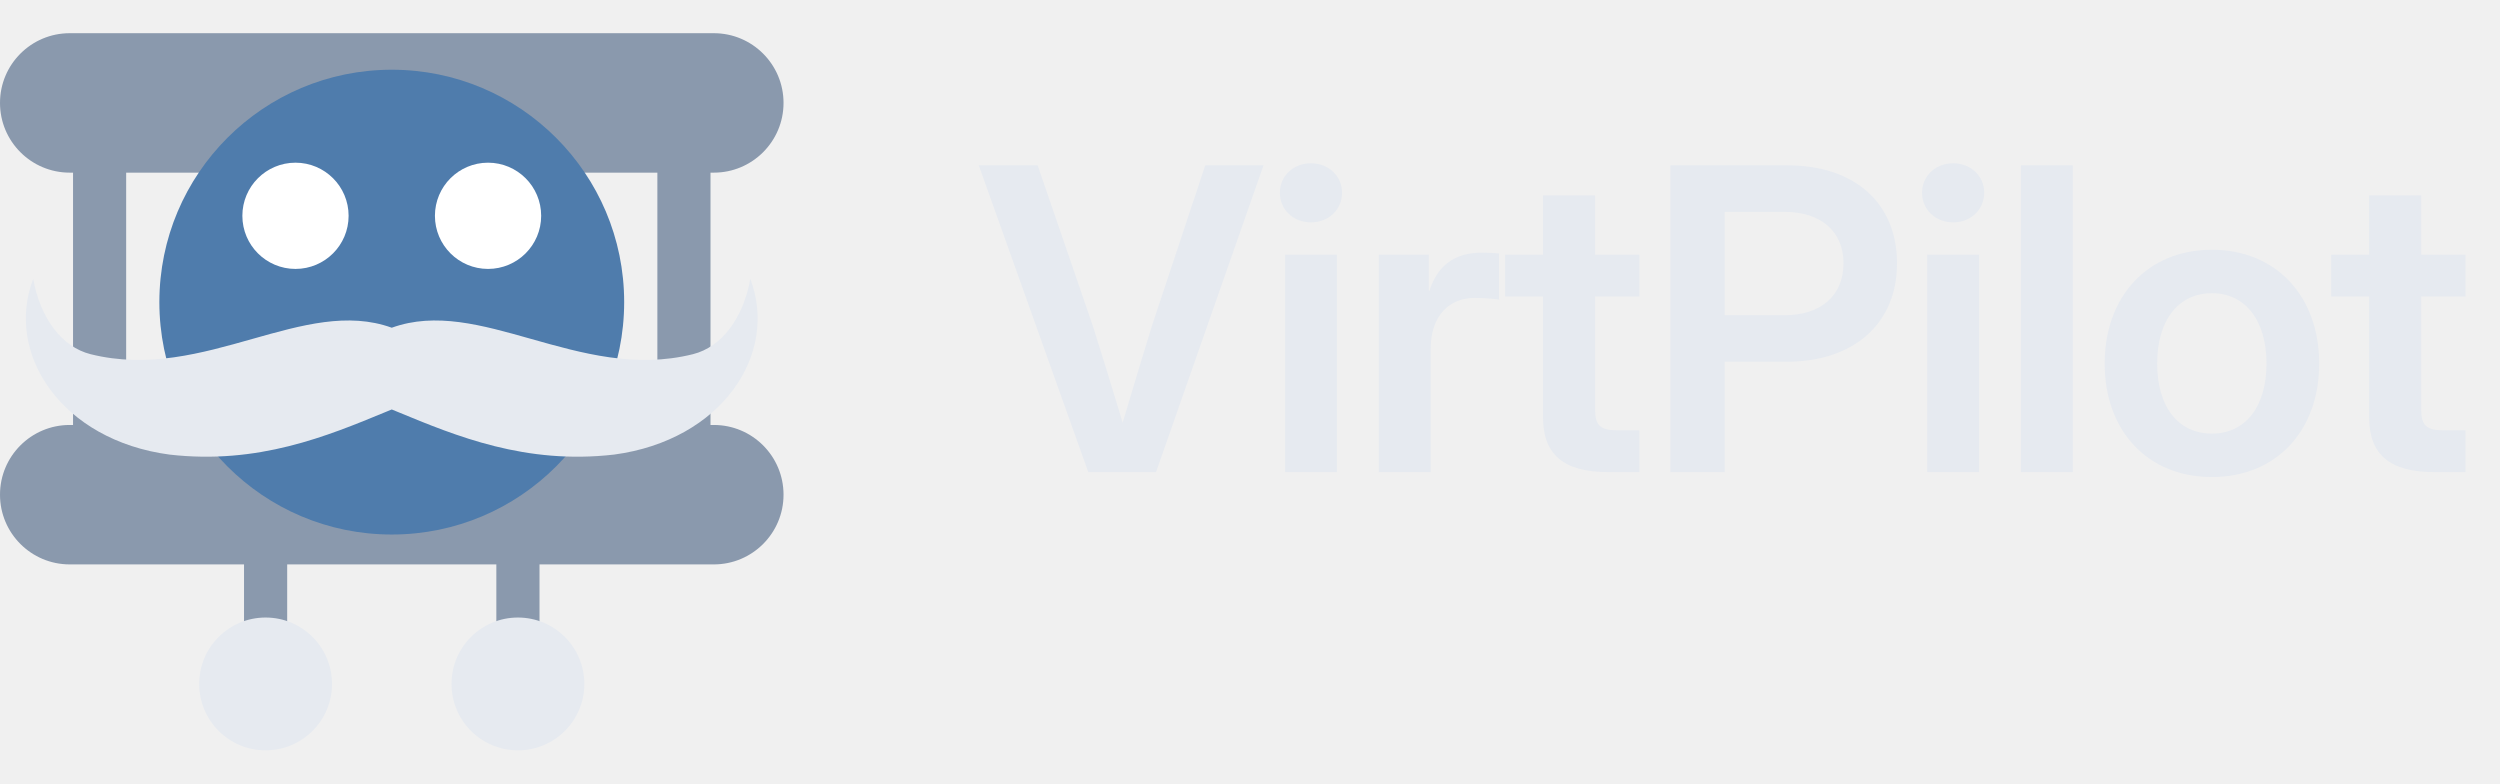
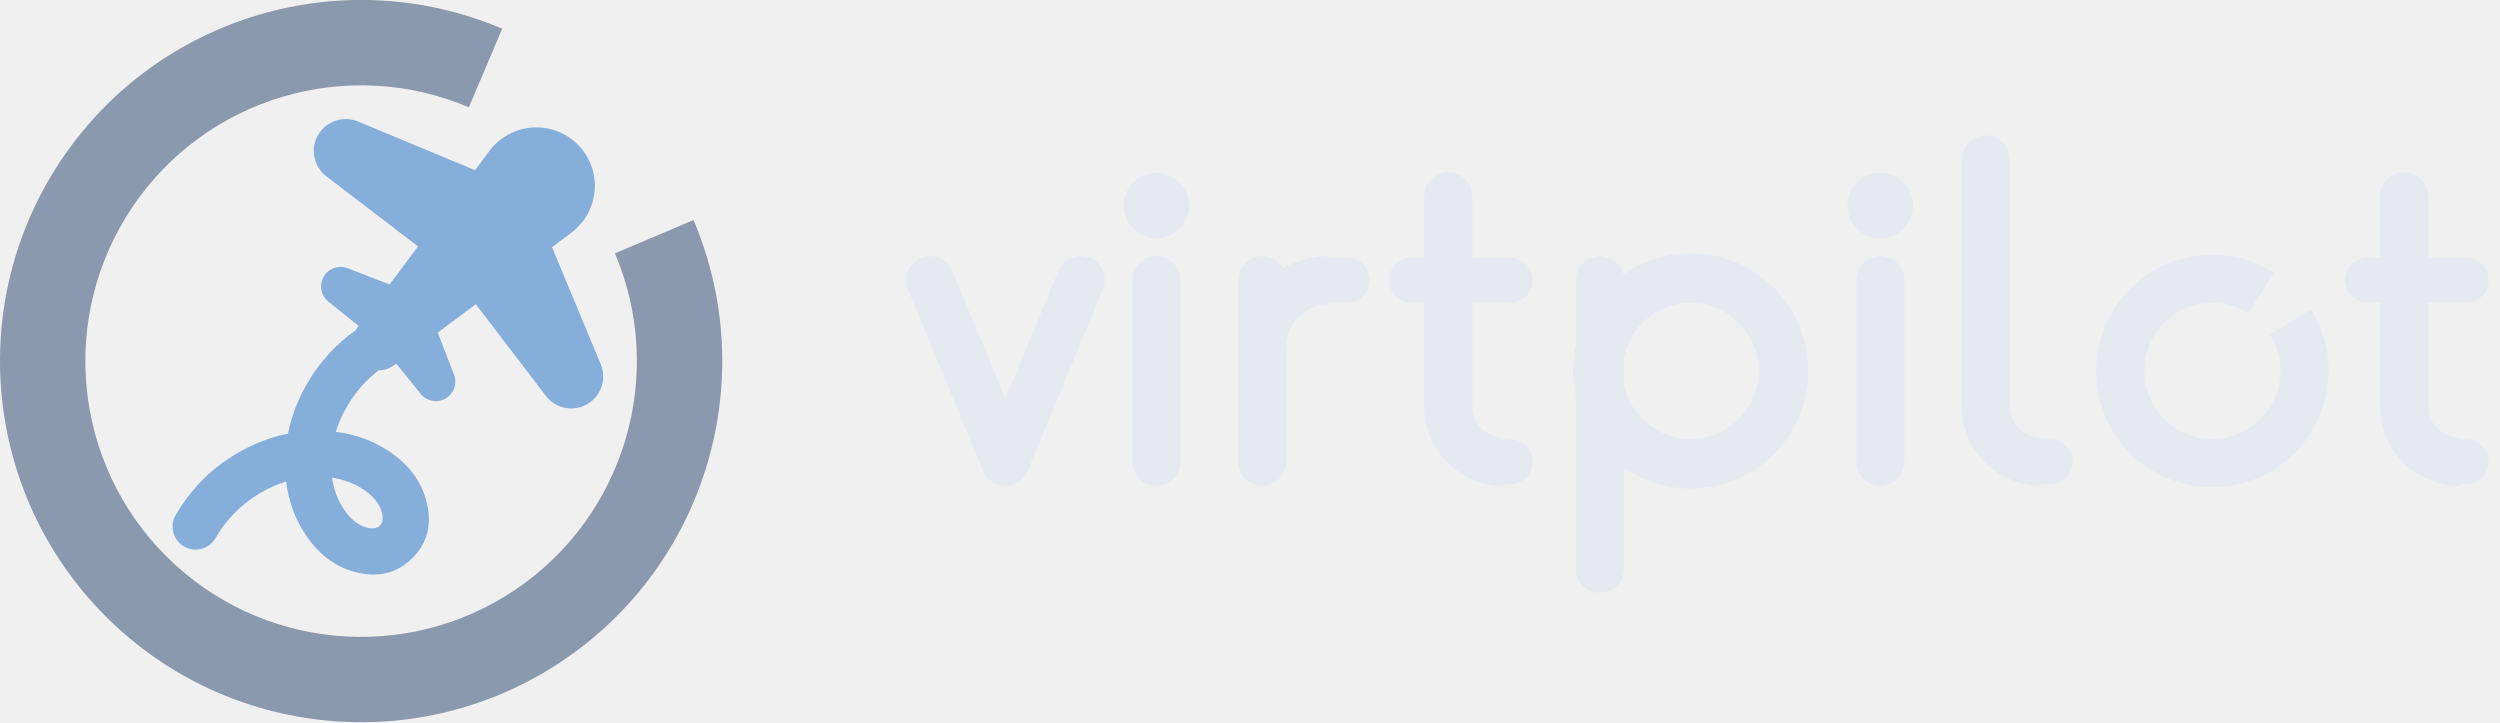
- <svg xmlns="http://www.w3.org/2000/svg" viewBox="10 18 753 236" width="753" height="236">
-   <path fill="#8A99AD" d="M83.5 184H96.5V224H83.5ZM159.5 184H172.5V224H159.5Z" />
-   <path fill="#E6EAF0" d="M146 224C146 212.95 154.95 204 166 204C177.05 204 186 212.95 186 224C186 235.05 177.05 244 166 244C154.95 244 146 235.05 146 224ZM70 224C70 212.95 78.95 204 90 204C101.05 204 110 212.95 110 224C110 235.05 101.05 244 90 244C78.95 244 70 235.05 70 224Z" />
-   <path fill="#8A99AD" d="M31 28H225C236.6 28 246 37.4 246 49C246 60.6 236.6 70 225 70H224V146H225C236.6 146 246 155.4 246 167C246 178.6 236.6 188 225 188H31C19.4 188 10 178.6 10 167C10 155.4 19.4 146 31 146H32V70H31C19.4 70 10 60.6 10 49C10 37.4 19.4 28 31 28ZM208 70H48V146H208V70Z" />
-   <circle cx="128" cy="109" r="70" fill="#4F7CAC" />
-   <circle cx="99" cy="83" r="16" fill="#FFFFFF" />
-   <circle cx="157" cy="83" r="16" fill="#FFFFFF" />
-   <path fill="#E6EAF0" d="M128 141.33C127.44 141.56 126.88 141.79 126.32 142.02C108.56 149.37 87.72 158 61.04 154.92C28.64 150.6 11.36 124.68 20 102C22.16 113.88 28.64 122.52 37.28 124.68C54.56 129 70.75 124.41 86 120.09C100.86 115.89 114.81 111.93 128 116.71C141.19 111.93 155.14 115.89 170 120.09C185.25 124.41 201.44 129 218.72 124.68C227.36 122.52 233.84 113.88 236 102C244.64 124.68 227.36 150.6 194.96 154.92C168.28 158 147.44 149.37 129.68 142.02C129.12 141.79 128.56 141.56 128 141.33Z" />
-   <path fill="#E6EAF0" d="M337.796 160.199H358.198L390.568 67.801H373.019L356.896 116.356C354.478 124.17 351.625 133.596 348.152 145.316C344.618 133.596 341.703 124.17 339.223 116.356L322.542 67.801H304.806Z M397.05 160.199H412.677V94.714H397.05ZM404.863 84.979C410.196 84.979 414.227 81.134 414.227 76.049C414.227 71.026 410.196 67.181 404.863 67.181C399.53 67.181 395.5 71.026 395.5 76.049C395.5 81.134 399.53 84.979 404.863 84.979Z M425.297 160.199H440.924V123.116C440.924 112.884 446.691 107.737 454.133 107.737C457.233 107.737 460.334 108.047 461.512 108.233V94.342C460.272 94.218 458.536 94.094 456.427 94.094C447.994 94.094 442.971 98.063 440.552 105.566H440.366V94.714H425.297Z M503.774 94.714H490.442V76.855H474.753V94.714H463.343V107.303H474.753V143.704C474.753 154.928 481.016 160.199 494.349 160.199H503.774V147.61H497.077C491.992 147.61 490.442 146.06 490.442 141.409V107.303H503.774Z M513.108 160.199H529.48V126.96H548.083C568.361 126.96 581.383 115.488 581.383 97.319C581.383 79.211 568.671 67.801 548.393 67.801H513.108ZM529.48 112.946V81.816H547.463C558.501 81.816 565.26 87.707 565.26 97.319C565.26 106.993 558.501 112.946 547.463 112.946Z M590.469 160.199H606.096V94.714H590.469ZM598.283 84.979C603.616 84.979 607.647 81.134 607.647 76.049C607.647 71.026 603.616 67.181 598.283 67.181C592.95 67.181 588.919 71.026 588.919 76.049C588.919 81.134 592.95 84.979 598.283 84.979Z M634.344 67.801H618.717V160.199H634.344Z M676.234 161.687C695.52 161.687 708.542 147.858 708.542 127.519C708.542 107.179 695.52 93.226 676.234 93.226C656.948 93.226 643.926 107.179 643.926 127.519C643.926 147.858 656.948 161.687 676.234 161.687ZM676.234 148.603C666.126 148.603 659.739 140.603 659.739 127.519C659.739 114.372 666.188 106.311 676.234 106.311C686.218 106.311 692.667 114.434 692.667 127.519C692.667 140.541 686.28 148.603 676.234 148.603Z M752.603 94.714H739.27V76.855H723.581V94.714H712.171V107.303H723.581V143.704C723.581 154.928 729.844 160.199 743.177 160.199H752.603V147.61H745.905C740.82 147.61 739.27 146.06 739.27 141.409V107.303H752.603Z" />
+ <svg xmlns="http://www.w3.org/2000/svg" viewBox="18 18 761.54 220" width="761.54" height="220">
+   <path fill="#8A99AD" d="M229.26 85.02C249.83 133.49 233.17 189.75 189.51 219.19C145.86 248.64 87.46 243.01 50.22 205.78C12.99 168.54 7.36 110.14 36.81 66.49C66.25 22.83 122.51 6.17 170.98 26.74L160.82 50.68C123.8 34.97 80.85 47.69 58.36 81.03C35.87 114.37 40.17 158.96 68.6 187.4C97.04 215.83 141.63 220.13 174.97 197.64C208.31 175.15 221.03 132.2 205.32 95.18L229.26 85.02Z" />
+   <path fill="#86AEDA" d="M167.11 63.95C171.29 58.36 178.35 55.72 185.17 57.2C191.99 58.68 197.32 64.01 198.8 70.83C200.28 77.65 197.64 84.71 192.05 88.89L186.16 93.3L201 128.97C202.87 133.48 201.11 138.67 196.88 141.11C192.66 143.55 187.28 142.48 184.31 138.61L162.94 110.66L151.34 119.33L156.3 132.11C157.37 134.84 156.27 137.94 153.73 139.4C151.19 140.87 147.97 140.26 146.13 137.97L138.73 128.76L138.12 129.21C136.7 130.27 135.02 130.8 133.36 130.81Q127.63 135.19 123.86 141.54Q121.53 145.47 120.28 149.55Q129.12 150.64 136.24 155.3Q145.63 161.46 147.96 170.91Q150.49 181.16 143.63 187.99Q136.78 194.86 126.52 192.34Q117.06 190 110.92 180.62Q106.24 173.5 105.17 164.67Q101.08 165.91 97.16 168.25Q88.63 173.31 83.64 181.93Q82.94 183.13 81.83 183.98Q80.73 184.83 79.38 185.18Q78.04 185.54 76.66 185.36Q75.28 185.18 74.07 184.48Q72.87 183.78 72.02 182.67Q71.17 181.57 70.82 180.22Q70.46 178.88 70.64 177.5Q70.82 176.12 71.52 174.91Q78.34 163.14 90 156.21Q97.58 151.71 105.72 150.11Q107.32 141.98 111.82 134.38Q117.47 124.89 126.3 118.62C126.45 118.37 126.61 118.12 126.79 117.88L127.24 117.27L118.03 109.87C115.74 108.03 115.13 104.81 116.6 102.27C118.06 99.73 121.16 98.63 123.89 99.7L136.67 104.66L145.34 93.06L117.39 71.69C113.52 68.72 112.45 63.34 114.89 59.12C117.33 54.89 122.52 53.13 127.03 55L162.7 69.84ZM119.15 163.53Q119.91 168.81 122.62 172.94Q125.76 177.73 129.88 178.74Q132.45 179.38 133.71 178.11Q135 176.83 134.36 174.27Q133.35 170.14 128.56 167Q124.43 164.3 119.15 163.53Z" />
+   <path fill="#E6EAF0" d="M498.01 103.35C498.01 99.29 501.3 96 505.36 96C508.82 96 511.72 98.39 512.5 101.6C518.31 97.54 525.38 95.16 533.01 95.16C552.81 95.16 568.85 111.21 568.85 131C568.85 150.79 552.81 166.84 533.01 166.84C525.48 166.84 518.48 164.51 512.71 160.54V191.2C512.71 195.26 509.42 198.55 505.36 198.55C501.3 198.55 498.01 195.26 498.01 191.2V138.75C497.46 136.25 497.17 133.66 497.17 131C497.17 128.34 497.46 125.75 498.01 123.25ZM721.95 112.23C731.49 127.51 728.05 147.51 713.96 158.72C699.86 169.93 679.6 168.78 666.86 156.05C654.13 143.31 652.98 123.05 664.19 108.95C675.4 94.86 695.41 91.42 710.68 100.96L702.9 113.43C693.96 107.85 682.26 109.85 675.7 118.1C669.14 126.35 669.81 138.2 677.26 145.65C684.71 153.1 696.57 153.77 704.81 147.21C713.06 140.65 715.07 128.95 709.48 120.02ZM743.01 77.8C743.01 73.74 746.3 70.45 750.36 70.45C754.42 70.45 757.71 73.74 757.71 77.8V96.51H769.26C773.04 96.51 776.1 99.57 776.1 103.35C776.1 107.13 773.04 110.19 769.26 110.19H757.71V141.85C757.71 147.07 761.94 151.3 767.16 151.3V151.81H769.26C773.04 151.81 776.1 154.87 776.1 158.65C776.1 162.43 773.04 165.49 769.26 165.49H767.16V166C753.82 166 743.01 155.19 743.01 141.85V110.19H739.16C735.38 110.19 732.32 107.13 732.32 103.35C732.32 99.57 735.38 96.51 739.16 96.51H743.01ZM451.81 77.8C451.81 73.74 455.1 70.45 459.16 70.45C463.22 70.45 466.51 73.74 466.51 77.8V96.51H478.06C481.84 96.51 484.9 99.57 484.9 103.35C484.9 107.13 481.84 110.19 478.06 110.19H466.51V141.85C466.51 147.07 470.74 151.3 475.96 151.3V151.81H478.06C481.84 151.81 484.9 154.87 484.9 158.65C484.9 162.43 481.84 165.49 478.06 165.49H475.96V166C462.62 166 451.81 155.19 451.81 141.85V110.19H447.96C444.18 110.19 441.12 107.13 441.12 103.35C441.12 99.57 444.18 96.51 447.96 96.51H451.81ZM294.56 106.16C293.01 102.41 294.79 98.11 298.54 96.56C302.29 95.01 306.59 96.79 308.14 100.54L324.26 139.44L340.38 100.54C341.93 96.79 346.23 95.01 349.98 96.56C353.73 98.11 355.51 102.41 353.96 106.16L331.05 161.46L331.04 161.46C331.04 161.48 331.03 161.49 331.02 161.51C330.3 163.23 328.93 164.67 327.07 165.44C326.15 165.82 325.19 166 324.25 166C323.32 166 322.37 165.82 321.46 165.45C321.45 165.44 321.45 165.44 321.44 165.44L321.43 165.43C319.57 164.66 318.2 163.21 317.48 161.49C317.47 161.48 317.47 161.47 317.46 161.46L317.46 161.46ZM615.61 66.6C615.61 62.54 618.9 59.25 622.96 59.25C627.02 59.25 630.31 62.54 630.31 66.6V141.85C630.31 147.07 634.54 151.3 639.76 151.3V151.81H642.56C646.34 151.81 649.4 154.87 649.4 158.65C649.4 162.43 646.34 165.49 642.56 165.49H639.76V166C626.42 166 615.61 155.19 615.61 141.85ZM395.11 103.35C395.11 99.29 398.4 96 402.46 96C405.21 96 407.6 97.51 408.87 99.74C412.95 97.36 417.7 96 422.76 96V96.51H428.36C432.14 96.51 435.2 99.57 435.2 103.35C435.2 107.13 432.14 110.19 428.36 110.19H422.76V110.7C415.61 110.7 409.81 116.5 409.81 123.65V158.65C409.81 162.71 406.52 166 402.46 166C398.4 166 395.11 162.71 395.11 158.65ZM512.71 135.17C514.64 144.62 523 151.72 533.01 151.72C544.46 151.72 553.73 142.44 553.73 131C553.73 119.56 544.46 110.28 533.01 110.28C523 110.28 514.64 117.38 512.71 126.83ZM362.91 103.35C362.91 99.29 366.2 96 370.26 96C374.32 96 377.61 99.29 377.61 103.35V158.65C377.61 162.71 374.32 166 370.26 166C366.2 166 362.91 162.71 362.91 158.65ZM583.41 103.35C583.41 99.29 586.7 96 590.76 96C594.82 96 598.11 99.29 598.11 103.35V158.65C598.11 162.71 594.82 166 590.76 166C586.7 166 583.41 162.71 583.41 158.65ZM360.27 80.6C360.27 75.08 364.74 70.6 370.26 70.6C375.78 70.6 380.26 75.08 380.26 80.6C380.26 86.12 375.78 90.6 370.26 90.6C364.74 90.6 360.27 86.12 360.27 80.6ZM580.77 80.6C580.77 75.08 585.24 70.6 590.76 70.6C596.28 70.6 600.76 75.08 600.76 80.6C600.76 86.12 596.28 90.6 590.76 90.6C585.24 90.6 580.77 86.12 580.77 80.6Z" />
</svg>
